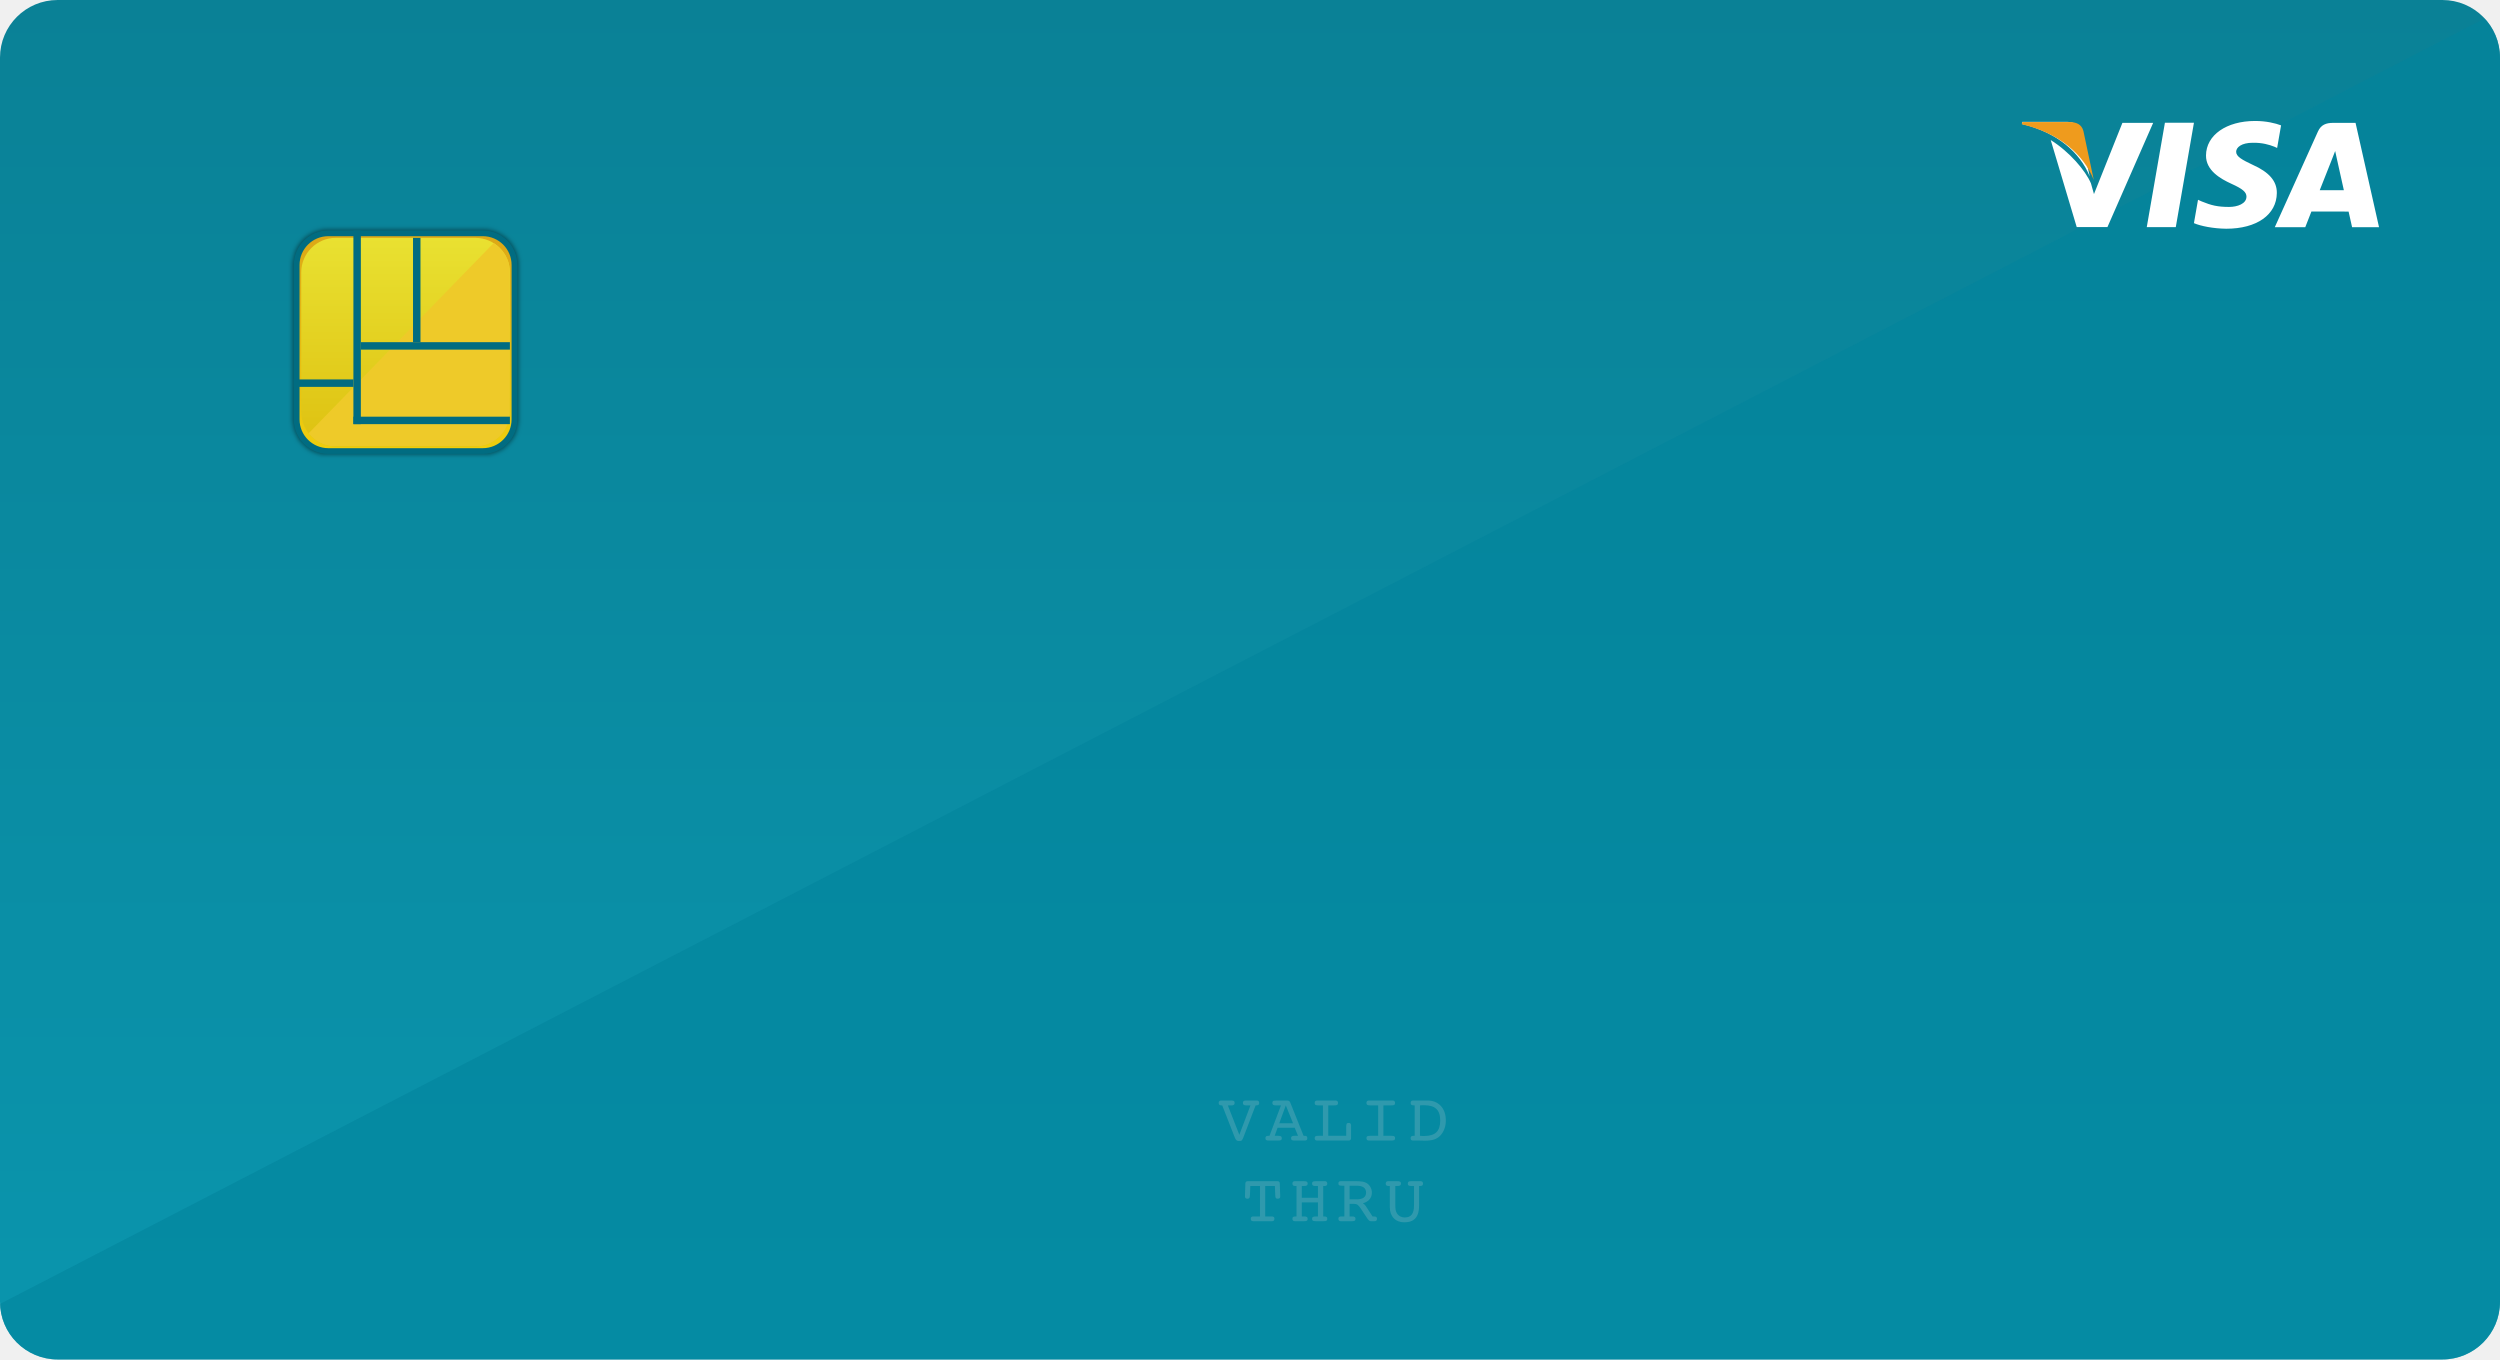
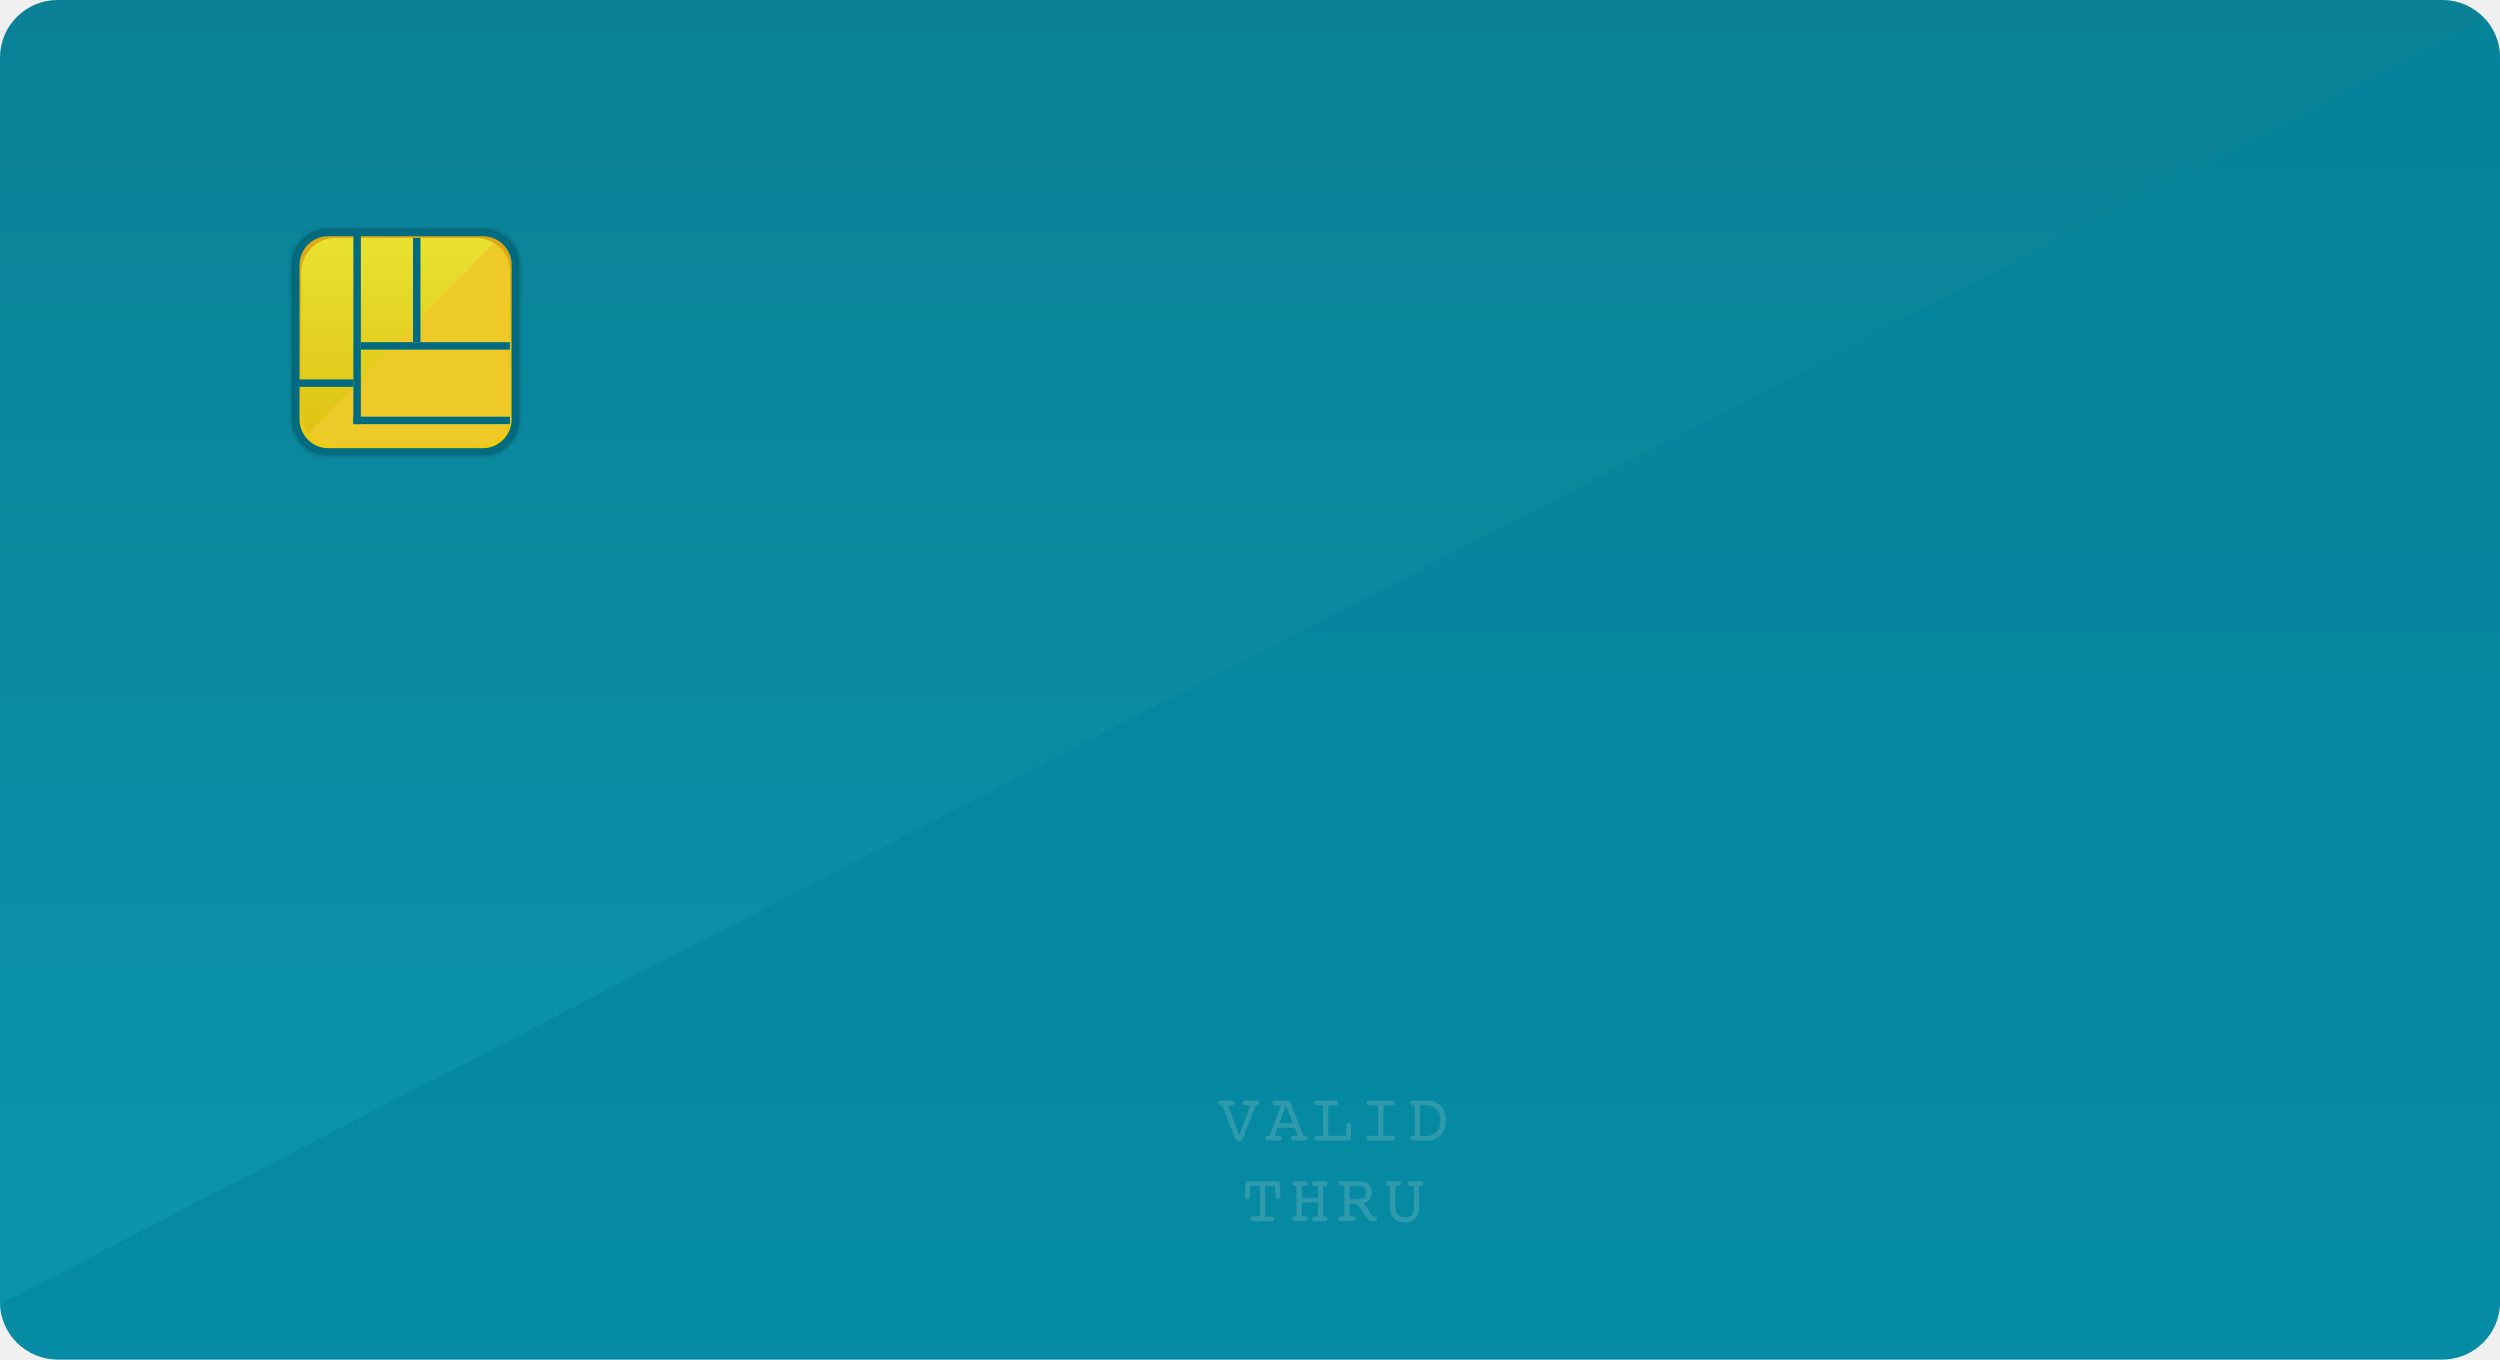
<svg xmlns="http://www.w3.org/2000/svg" width="434" height="236" viewBox="0 0 434 236" fill="none">
  <rect width="434" height="236" rx="10" fill="url(#paint0_linear)" />
  <rect opacity="0.4" width="434" height="236" rx="10" />
  <mask id="mask0" mask-type="alpha" maskUnits="userSpaceOnUse" x="0" y="0" width="434" height="236">
    <rect width="434" height="236" rx="10" fill="white" />
  </mask>
  <g mask="url(#mask0)">
    <path opacity="0.577" fill-rule="evenodd" clip-rule="evenodd" d="M-10.633 231.864L458.119 -10.668L457.144 273.894L-17.098 260.682L-10.633 231.864Z" fill="#01839C" />
  </g>
  <g filter="url(#filter0_d)">
    <g clip-path="url(#clip0)">
      <rect x="51.5" y="40.5" width="37.813" height="37.804" rx="5.5" fill="url(#paint1_linear)" stroke="#016C81" />
      <g clip-path="url(#clip1)">
        <rect x="52.294" y="41.294" width="36.225" height="36.217" rx="6" fill="url(#paint2_linear)" />
        <mask id="mask1" mask-type="alpha" maskUnits="userSpaceOnUse" x="52" y="41" width="37" height="37">
          <rect x="52.294" y="41.294" width="36.225" height="36.217" rx="6" fill="white" />
        </mask>
        <g mask="url(#mask1)">
          <path fill-rule="evenodd" clip-rule="evenodd" d="M51.057 77.813L90.154 37.615L93.096 86.339L51.057 77.813Z" fill="#EECA29" />
        </g>
      </g>
    </g>
  </g>
  <rect x="71.7" y="41.294" width="1.294" height="18.109" fill="#016C81" />
  <rect x="61.674" y="40.323" width="0.647" height="32.984" fill="#016C81" stroke="#016C81" stroke-width="0.647" />
  <rect x="62.644" y="59.402" width="25.875" height="1.293" fill="#016C81" />
  <rect x="61.35" y="72.337" width="27.169" height="1.293" fill="#016C81" />
  <rect x="51" y="65.87" width="10.35" height="1.293" fill="#016C81" />
-   <path fill-rule="evenodd" clip-rule="evenodd" d="M408.923 21.329H405.032C403.823 21.329 402.917 21.651 402.392 22.836L394.905 39.44L400.195 39.44C400.195 39.44 401.062 37.207 401.26 36.717C401.835 36.717 406.981 36.729 407.715 36.729C407.86 37.363 408.322 39.44 408.322 39.44H413L408.923 21.329ZM402.708 33.014C403.126 31.972 404.714 27.947 404.714 27.947C404.69 27.996 405.126 26.899 405.385 26.216L405.727 27.78C405.727 27.78 406.689 32.102 406.892 33.014H402.708ZM395.258 33.511C395.221 37.276 391.785 39.707 386.486 39.707C384.228 39.683 382.05 39.248 380.867 38.74L381.575 34.683L382.227 34.975C383.886 35.651 384.955 35.923 386.974 35.923C388.424 35.923 389.975 35.365 389.986 34.149C389.993 33.355 389.335 32.791 387.373 31.904C385.462 31.035 382.93 29.584 382.962 26.98C382.987 23.456 386.499 21 391.48 21C393.431 21 394.993 21.391 395.994 21.762L395.31 25.689L394.853 25.478C393.93 25.113 392.734 24.759 391.081 24.784C389.113 24.784 388.196 25.59 388.196 26.346C388.189 27.189 389.265 27.755 391.025 28.592C393.936 29.883 395.284 31.451 395.258 33.511ZM351 21.521L351.063 21.156H358.879C359.931 21.192 360.778 21.521 361.076 22.624L362.773 30.632C361.101 26.446 357.082 22.959 351 21.521ZM373.79 21.329L365.854 39.416L360.519 39.422L356.006 24.312C359.253 26.346 362.013 29.571 362.986 31.823L363.513 33.69L368.45 21.329H373.79ZM375.829 21.31H380.868L377.715 39.434H372.677L375.829 21.31Z" fill="white" />
-   <path fill-rule="evenodd" clip-rule="evenodd" d="M351 21.573L351.067 21.186H359.35C360.465 21.224 361.363 21.573 361.679 22.742L363.476 31.229C361.704 26.793 357.446 23.097 351 21.573Z" fill="#EF9B1D" />
  <path opacity="0.2" d="M212.18 191.895H212.104C211.908 191.895 211.77 191.863 211.688 191.801C211.605 191.734 211.564 191.625 211.564 191.473C211.564 191.336 211.6 191.232 211.67 191.162C211.74 191.088 211.842 191.051 211.975 191.051H213.75C213.98 191.051 214.135 191.082 214.213 191.145C214.295 191.207 214.336 191.316 214.336 191.473C214.336 191.617 214.293 191.725 214.207 191.795C214.121 191.861 213.984 191.895 213.797 191.895H213.152L215.145 197.004L217.084 191.895H216.305C216.121 191.895 215.984 191.861 215.895 191.795C215.809 191.725 215.766 191.617 215.766 191.473C215.766 191.316 215.807 191.207 215.889 191.145C215.971 191.082 216.125 191.051 216.352 191.051H218.191C218.324 191.051 218.424 191.088 218.49 191.162C218.561 191.232 218.596 191.336 218.596 191.473C218.596 191.625 218.555 191.734 218.473 191.801C218.391 191.863 218.248 191.895 218.045 191.895H217.975L215.865 197.414C215.744 197.707 215.648 197.891 215.578 197.965C215.508 198.035 215.418 198.07 215.309 198.07H214.975C214.717 198.07 214.508 197.863 214.348 197.449L214.336 197.414L212.18 191.895ZM222.08 195H224.477L223.217 191.895L222.08 195ZM222.379 191.895H221.523C221.285 191.895 221.117 191.863 221.02 191.801C220.926 191.734 220.879 191.625 220.879 191.473C220.879 191.312 220.92 191.203 221.002 191.145C221.088 191.082 221.318 191.051 221.693 191.051H223.363C223.578 191.051 223.723 191.08 223.797 191.139C223.875 191.193 223.945 191.297 224.008 191.449L226.299 197.174H226.398C226.609 197.174 226.754 197.203 226.832 197.262C226.91 197.32 226.949 197.426 226.949 197.578C226.949 197.738 226.912 197.85 226.838 197.912C226.764 197.971 226.625 198 226.422 198H224.828C224.531 198 224.34 197.971 224.254 197.912C224.172 197.85 224.131 197.738 224.131 197.578C224.131 197.43 224.176 197.326 224.266 197.268C224.359 197.205 224.533 197.174 224.787 197.174H225.332L224.764 195.779H221.787L221.283 197.174H221.852C222.109 197.174 222.285 197.205 222.379 197.268C222.473 197.326 222.52 197.43 222.52 197.578C222.52 197.738 222.477 197.85 222.391 197.912C222.309 197.971 222.125 198 221.84 198H220.299C220.049 198 219.883 197.971 219.801 197.912C219.719 197.85 219.678 197.738 219.678 197.578C219.678 197.426 219.719 197.32 219.801 197.262C219.883 197.203 220.041 197.174 220.275 197.174H220.387L222.379 191.895ZM233.703 195.639C233.703 195.346 233.732 195.156 233.791 195.07C233.85 194.984 233.961 194.941 234.125 194.941C234.266 194.941 234.371 194.979 234.441 195.053C234.512 195.123 234.547 195.234 234.547 195.387V195.639V197.566C234.547 197.703 234.51 197.811 234.436 197.889C234.361 197.963 234.258 198 234.125 198H228.928H228.652C228.512 198 228.406 197.965 228.336 197.895C228.266 197.824 228.23 197.719 228.23 197.578C228.23 197.422 228.271 197.316 228.354 197.262C228.439 197.203 228.631 197.174 228.928 197.174H229.66V191.895H228.928C228.639 191.895 228.449 191.865 228.359 191.807C228.273 191.744 228.23 191.633 228.23 191.473C228.23 191.328 228.266 191.223 228.336 191.156C228.41 191.086 228.523 191.051 228.676 191.051H228.928H231.57H231.846C231.986 191.051 232.094 191.086 232.168 191.156C232.242 191.227 232.279 191.332 232.279 191.473C232.279 191.633 232.234 191.744 232.145 191.807C232.059 191.865 231.867 191.895 231.57 191.895H230.586V197.174H233.703V195.639ZM241.482 197.174C241.783 197.174 241.975 197.203 242.057 197.262C242.143 197.316 242.186 197.422 242.186 197.578C242.186 197.738 242.143 197.85 242.057 197.912C241.975 197.971 241.783 198 241.482 198H237.926H237.65C237.51 198 237.402 197.965 237.328 197.895C237.254 197.824 237.217 197.719 237.217 197.578C237.217 197.422 237.26 197.316 237.346 197.262C237.432 197.203 237.625 197.174 237.926 197.174H239.25V191.895H237.926C237.633 191.895 237.441 191.865 237.352 191.807C237.262 191.744 237.217 191.633 237.217 191.473C237.217 191.328 237.254 191.223 237.328 191.156C237.402 191.086 237.514 191.051 237.662 191.051H237.926H241.482H241.758C241.898 191.051 242.004 191.086 242.074 191.156C242.148 191.227 242.186 191.332 242.186 191.473C242.186 191.633 242.141 191.744 242.051 191.807C241.965 191.865 241.775 191.895 241.482 191.895H240.158V197.174H241.482ZM246.508 197.174C246.633 197.186 246.756 197.195 246.877 197.203C247.002 197.207 247.123 197.209 247.24 197.209C248.201 197.209 248.904 196.994 249.35 196.564C249.799 196.135 250.023 195.457 250.023 194.531C250.023 193.602 249.799 192.926 249.35 192.504C248.9 192.078 248.182 191.865 247.193 191.865C247.01 191.865 246.869 191.867 246.771 191.871C246.678 191.875 246.59 191.883 246.508 191.895V197.174ZM246.508 198H245.582H245.318C245.174 198 245.064 197.965 244.99 197.895C244.92 197.824 244.885 197.719 244.885 197.578C244.885 197.426 244.926 197.32 245.008 197.262C245.094 197.203 245.254 197.174 245.488 197.174H245.594V191.895H245.5C245.266 191.895 245.104 191.863 245.014 191.801C244.928 191.738 244.885 191.629 244.885 191.473C244.885 191.328 244.92 191.223 244.99 191.156C245.064 191.086 245.178 191.051 245.33 191.051H245.582H246.508H247.803C248.775 191.051 249.551 191.365 250.129 191.994C250.707 192.619 250.996 193.465 250.996 194.531C250.996 195.051 250.912 195.533 250.744 195.979C250.58 196.424 250.34 196.814 250.023 197.15C249.73 197.455 249.373 197.678 248.951 197.818C248.533 197.955 247.994 198.023 247.334 198.023C247.256 198.023 247.123 198.02 246.936 198.012C246.752 198.004 246.609 198 246.508 198ZM216.992 207.418C216.984 207.711 216.949 207.898 216.887 207.98C216.828 208.059 216.711 208.098 216.535 208.098C216.398 208.098 216.295 208.062 216.225 207.992C216.158 207.918 216.125 207.811 216.125 207.67C216.125 207.67 216.127 207.641 216.131 207.582C216.135 207.52 216.137 207.457 216.137 207.395L216.195 205.461C216.203 205.316 216.242 205.213 216.312 205.15C216.383 205.084 216.492 205.051 216.641 205.051H221.732C221.881 205.051 221.99 205.084 222.061 205.15C222.131 205.213 222.168 205.316 222.172 205.461L222.236 207.395C222.236 207.465 222.238 207.531 222.242 207.594C222.246 207.656 222.248 207.686 222.248 207.682C222.248 207.822 222.211 207.928 222.137 207.998C222.062 208.064 221.951 208.098 221.803 208.098C221.646 208.098 221.539 208.059 221.48 207.98C221.422 207.898 221.389 207.711 221.381 207.418L221.322 205.895H219.641V211.174H220.543H220.771C220.936 211.174 221.055 211.207 221.129 211.273C221.203 211.336 221.24 211.438 221.24 211.578C221.24 211.715 221.205 211.82 221.135 211.895C221.064 211.965 220.963 212 220.83 212H217.543C217.41 212 217.309 211.965 217.238 211.895C217.168 211.82 217.133 211.715 217.133 211.578C217.133 211.434 217.17 211.33 217.244 211.268C217.322 211.205 217.453 211.174 217.637 211.174H217.83H218.732V205.895H217.051L216.992 207.418ZM225.99 211.174H226.383C226.613 211.174 226.775 211.205 226.869 211.268C226.963 211.33 227.01 211.434 227.01 211.578C227.01 211.738 226.969 211.85 226.887 211.912C226.805 211.971 226.625 212 226.348 212H225.064H224.801C224.656 212 224.547 211.965 224.473 211.895C224.402 211.824 224.367 211.719 224.367 211.578C224.367 211.426 224.408 211.32 224.49 211.262C224.576 211.203 224.736 211.174 224.971 211.174H225.076V205.895H224.982C224.748 205.895 224.586 205.863 224.496 205.801C224.41 205.738 224.367 205.629 224.367 205.473C224.367 205.328 224.402 205.223 224.473 205.156C224.547 205.086 224.66 205.051 224.812 205.051H225.064H226.289C226.602 205.051 226.799 205.082 226.881 205.145C226.967 205.203 227.01 205.312 227.01 205.473C227.01 205.629 226.957 205.738 226.852 205.801C226.746 205.863 226.547 205.895 226.254 205.895H225.99V207.934H228.797V205.895H228.398C228.176 205.895 228.016 205.861 227.918 205.795C227.824 205.729 227.777 205.621 227.777 205.473C227.777 205.312 227.82 205.203 227.906 205.145C227.996 205.082 228.213 205.051 228.557 205.051H229.723H229.986C230.127 205.051 230.232 205.086 230.303 205.156C230.377 205.227 230.414 205.332 230.414 205.473C230.414 205.625 230.373 205.734 230.291 205.801C230.209 205.863 230.062 205.895 229.852 205.895H229.711V211.174H229.805C230.039 211.174 230.199 211.205 230.285 211.268C230.371 211.326 230.414 211.43 230.414 211.578C230.414 211.738 230.373 211.85 230.291 211.912C230.209 211.971 230.02 212 229.723 212H228.51C228.193 212 227.992 211.971 227.906 211.912C227.82 211.85 227.777 211.738 227.777 211.578C227.777 211.426 227.828 211.32 227.93 211.262C228.031 211.203 228.225 211.174 228.51 211.174H228.797V208.736H225.99V211.174ZM234.291 205.842V208.209H235.504C236.051 208.209 236.461 208.111 236.734 207.916C237.012 207.717 237.15 207.422 237.15 207.031C237.15 206.637 237.016 206.34 236.746 206.141C236.477 205.941 236.074 205.842 235.539 205.842H234.291ZM234.291 211.174H234.689C234.916 211.174 235.076 211.205 235.17 211.268C235.264 211.33 235.311 211.434 235.311 211.578C235.311 211.734 235.27 211.844 235.188 211.906C235.105 211.969 234.951 212 234.725 212H232.756C232.623 212 232.521 211.965 232.451 211.895C232.381 211.82 232.346 211.715 232.346 211.578C232.346 211.434 232.385 211.33 232.463 211.268C232.541 211.205 232.67 211.174 232.85 211.174H233.043H233.383V205.842H233.043C232.75 205.842 232.561 205.814 232.475 205.76C232.389 205.705 232.346 205.602 232.346 205.449C232.346 205.316 232.379 205.217 232.445 205.15C232.516 205.084 232.619 205.051 232.756 205.051H235.229C235.826 205.051 236.271 205.08 236.564 205.139C236.861 205.193 237.111 205.289 237.314 205.426C237.576 205.602 237.781 205.834 237.93 206.123C238.082 206.412 238.158 206.723 238.158 207.055C238.158 207.504 238.02 207.891 237.742 208.215C237.469 208.535 237.086 208.758 236.594 208.883C236.695 208.941 236.785 209.01 236.863 209.088C236.945 209.166 237.023 209.26 237.098 209.369L238.275 211.174H238.469C238.688 211.174 238.838 211.205 238.92 211.268C239.002 211.326 239.043 211.43 239.043 211.578C239.043 211.715 239.008 211.82 238.938 211.895C238.871 211.965 238.771 212 238.639 212H237.977C237.785 212 237.598 211.859 237.414 211.578C237.391 211.555 237.373 211.535 237.361 211.52L236.236 209.814C236.006 209.467 235.814 209.242 235.662 209.141C235.514 209.039 235.316 208.988 235.07 208.988H234.291V211.174ZM241.273 205.895H241.18C240.945 205.895 240.783 205.863 240.693 205.801C240.607 205.738 240.564 205.629 240.564 205.473C240.564 205.328 240.602 205.223 240.676 205.156C240.75 205.086 240.861 205.051 241.01 205.051H241.273H242.475C242.791 205.051 242.992 205.082 243.078 205.145C243.164 205.203 243.207 205.312 243.207 205.473C243.207 205.629 243.156 205.738 243.055 205.801C242.953 205.863 242.76 205.895 242.475 205.895H242.223V209.105C242.223 209.539 242.242 209.855 242.281 210.055C242.324 210.25 242.393 210.43 242.486 210.594C242.623 210.832 242.812 211.018 243.055 211.15C243.301 211.283 243.572 211.35 243.869 211.35C244.428 211.35 244.834 211.182 245.088 210.846C245.346 210.51 245.475 209.967 245.475 209.217V205.895H245.164C244.859 205.895 244.654 205.865 244.549 205.807C244.447 205.744 244.396 205.633 244.396 205.473C244.396 205.312 244.438 205.203 244.52 205.145C244.602 205.082 244.771 205.051 245.029 205.051H246.324H246.605C246.746 205.051 246.852 205.086 246.922 205.156C246.996 205.227 247.033 205.332 247.033 205.473C247.033 205.629 246.99 205.738 246.904 205.801C246.818 205.863 246.662 205.895 246.436 205.895H246.354V209.346C246.354 210.295 246.141 211.008 245.715 211.484C245.293 211.957 244.656 212.193 243.805 212.193C243.035 212.193 242.42 211.957 241.959 211.484C241.502 211.008 241.273 210.367 241.273 209.562V205.895Z" fill="#D8D8D8" />
  <defs>
    <filter id="filter0_d" x="50" y="39" width="40.813" height="40.804" filterUnits="userSpaceOnUse" color-interpolation-filters="sRGB">
      <feFlood flood-opacity="0" result="BackgroundImageFix" />
      <feColorMatrix in="SourceAlpha" type="matrix" values="0 0 0 0 0 0 0 0 0 0 0 0 0 0 0 0 0 0 127 0" />
      <feOffset />
      <feGaussianBlur stdDeviation="0.5" />
      <feColorMatrix type="matrix" values="0 0 0 0 0 0 0 0 0 0 0 0 0 0 0 0 0 0 0.5 0" />
      <feBlend mode="normal" in2="BackgroundImageFix" result="effect1_dropShadow" />
      <feBlend mode="normal" in="SourceGraphic" in2="effect1_dropShadow" result="shape" />
    </filter>
    <filter id="filter1_di" x="56.478" y="104.363" width="49.033" height="14.959" filterUnits="userSpaceOnUse" color-interpolation-filters="sRGB">
      <feFlood flood-opacity="0" result="BackgroundImageFix" />
      <feColorMatrix in="SourceAlpha" type="matrix" values="0 0 0 0 0 0 0 0 0 0 0 0 0 0 0 0 0 0 127 0" />
      <feOffset dy="1" />
      <feGaussianBlur stdDeviation="0.5" />
      <feColorMatrix type="matrix" values="0 0 0 0 0 0 0 0 0 0 0 0 0 0 0 0 0 0 0.324 0" />
      <feBlend mode="normal" in2="BackgroundImageFix" result="effect1_dropShadow" />
      <feBlend mode="normal" in="SourceGraphic" in2="effect1_dropShadow" result="shape" />
      <feColorMatrix in="SourceAlpha" type="matrix" values="0 0 0 0 0 0 0 0 0 0 0 0 0 0 0 0 0 0 127 0" result="hardAlpha" />
      <feOffset dy="1" />
      <feGaussianBlur stdDeviation="0.5" />
      <feComposite in2="hardAlpha" operator="arithmetic" k2="-1" k3="1" />
      <feColorMatrix type="matrix" values="0 0 0 0 0.494 0 0 0 0 0.705 0 0 0 0 1 0 0 0 0.386 0" />
      <feBlend mode="normal" in2="shape" result="effect2_innerShadow" />
    </filter>
    <filter id="filter2_di" x="146.479" y="104.363" width="49.033" height="14.959" filterUnits="userSpaceOnUse" color-interpolation-filters="sRGB">
      <feFlood flood-opacity="0" result="BackgroundImageFix" />
      <feColorMatrix in="SourceAlpha" type="matrix" values="0 0 0 0 0 0 0 0 0 0 0 0 0 0 0 0 0 0 127 0" />
      <feOffset dy="1" />
      <feGaussianBlur stdDeviation="0.5" />
      <feColorMatrix type="matrix" values="0 0 0 0 0 0 0 0 0 0 0 0 0 0 0 0 0 0 0.324 0" />
      <feBlend mode="normal" in2="BackgroundImageFix" result="effect1_dropShadow" />
      <feBlend mode="normal" in="SourceGraphic" in2="effect1_dropShadow" result="shape" />
      <feColorMatrix in="SourceAlpha" type="matrix" values="0 0 0 0 0 0 0 0 0 0 0 0 0 0 0 0 0 0 127 0" result="hardAlpha" />
      <feOffset dy="1" />
      <feGaussianBlur stdDeviation="0.5" />
      <feComposite in2="hardAlpha" operator="arithmetic" k2="-1" k3="1" />
      <feColorMatrix type="matrix" values="0 0 0 0 0.494 0 0 0 0 0.705 0 0 0 0 1 0 0 0 0.386 0" />
      <feBlend mode="normal" in2="shape" result="effect2_innerShadow" />
    </filter>
    <filter id="filter3_di" x="236.479" y="104.363" width="49.033" height="14.959" filterUnits="userSpaceOnUse" color-interpolation-filters="sRGB">
      <feFlood flood-opacity="0" result="BackgroundImageFix" />
      <feColorMatrix in="SourceAlpha" type="matrix" values="0 0 0 0 0 0 0 0 0 0 0 0 0 0 0 0 0 0 127 0" />
      <feOffset dy="1" />
      <feGaussianBlur stdDeviation="0.5" />
      <feColorMatrix type="matrix" values="0 0 0 0 0 0 0 0 0 0 0 0 0 0 0 0 0 0 0.324 0" />
      <feBlend mode="normal" in2="BackgroundImageFix" result="effect1_dropShadow" />
      <feBlend mode="normal" in="SourceGraphic" in2="effect1_dropShadow" result="shape" />
      <feColorMatrix in="SourceAlpha" type="matrix" values="0 0 0 0 0 0 0 0 0 0 0 0 0 0 0 0 0 0 127 0" result="hardAlpha" />
      <feOffset dy="1" />
      <feGaussianBlur stdDeviation="0.5" />
      <feComposite in2="hardAlpha" operator="arithmetic" k2="-1" k3="1" />
      <feColorMatrix type="matrix" values="0 0 0 0 0.494 0 0 0 0 0.705 0 0 0 0 1 0 0 0 0.386 0" />
      <feBlend mode="normal" in2="shape" result="effect2_innerShadow" />
    </filter>
    <filter id="filter4_di" x="328.479" y="104.363" width="49.033" height="14.959" filterUnits="userSpaceOnUse" color-interpolation-filters="sRGB">
      <feFlood flood-opacity="0" result="BackgroundImageFix" />
      <feColorMatrix in="SourceAlpha" type="matrix" values="0 0 0 0 0 0 0 0 0 0 0 0 0 0 0 0 0 0 127 0" />
      <feOffset dy="1" />
      <feGaussianBlur stdDeviation="0.5" />
      <feColorMatrix type="matrix" values="0 0 0 0 0 0 0 0 0 0 0 0 0 0 0 0 0 0 0.324 0" />
      <feBlend mode="normal" in2="BackgroundImageFix" result="effect1_dropShadow" />
      <feBlend mode="normal" in="SourceGraphic" in2="effect1_dropShadow" result="shape" />
      <feColorMatrix in="SourceAlpha" type="matrix" values="0 0 0 0 0 0 0 0 0 0 0 0 0 0 0 0 0 0 127 0" result="hardAlpha" />
      <feOffset dy="1" />
      <feGaussianBlur stdDeviation="0.5" />
      <feComposite in2="hardAlpha" operator="arithmetic" k2="-1" k3="1" />
      <feColorMatrix type="matrix" values="0 0 0 0 0.494 0 0 0 0 0.705 0 0 0 0 1 0 0 0 0.386 0" />
      <feBlend mode="normal" in2="shape" result="effect2_innerShadow" />
    </filter>
    <filter id="filter5_di" x="200.49" y="160.363" width="23.01" height="14.959" filterUnits="userSpaceOnUse" color-interpolation-filters="sRGB">
      <feFlood flood-opacity="0" result="BackgroundImageFix" />
      <feColorMatrix in="SourceAlpha" type="matrix" values="0 0 0 0 0 0 0 0 0 0 0 0 0 0 0 0 0 0 127 0" />
      <feOffset dy="1" />
      <feGaussianBlur stdDeviation="0.5" />
      <feColorMatrix type="matrix" values="0 0 0 0 0 0 0 0 0 0 0 0 0 0 0 0 0 0 0.324 0" />
      <feBlend mode="normal" in2="BackgroundImageFix" result="effect1_dropShadow" />
      <feBlend mode="normal" in="SourceGraphic" in2="effect1_dropShadow" result="shape" />
      <feColorMatrix in="SourceAlpha" type="matrix" values="0 0 0 0 0 0 0 0 0 0 0 0 0 0 0 0 0 0 127 0" result="hardAlpha" />
      <feOffset dy="1" />
      <feGaussianBlur stdDeviation="0.5" />
      <feComposite in2="hardAlpha" operator="arithmetic" k2="-1" k3="1" />
      <feColorMatrix type="matrix" values="0 0 0 0 0.494 0 0 0 0 0.705 0 0 0 0 1 0 0 0 0.386 0" />
      <feBlend mode="normal" in2="shape" result="effect2_innerShadow" />
    </filter>
    <filter id="filter6_di" x="239.49" y="160.363" width="23.01" height="14.959" filterUnits="userSpaceOnUse" color-interpolation-filters="sRGB">
      <feFlood flood-opacity="0" result="BackgroundImageFix" />
      <feColorMatrix in="SourceAlpha" type="matrix" values="0 0 0 0 0 0 0 0 0 0 0 0 0 0 0 0 0 0 127 0" />
      <feOffset dy="1" />
      <feGaussianBlur stdDeviation="0.5" />
      <feColorMatrix type="matrix" values="0 0 0 0 0 0 0 0 0 0 0 0 0 0 0 0 0 0 0.324 0" />
      <feBlend mode="normal" in2="BackgroundImageFix" result="effect1_dropShadow" />
      <feBlend mode="normal" in="SourceGraphic" in2="effect1_dropShadow" result="shape" />
      <feColorMatrix in="SourceAlpha" type="matrix" values="0 0 0 0 0 0 0 0 0 0 0 0 0 0 0 0 0 0 127 0" result="hardAlpha" />
      <feOffset dy="1" />
      <feGaussianBlur stdDeviation="0.5" />
      <feComposite in2="hardAlpha" operator="arithmetic" k2="-1" k3="1" />
      <feColorMatrix type="matrix" values="0 0 0 0 0.494 0 0 0 0 0.705 0 0 0 0 1 0 0 0 0.386 0" />
      <feBlend mode="normal" in2="shape" result="effect2_innerShadow" />
    </filter>
    <linearGradient id="paint0_linear" x1="3.447" y1="0" x2="3.447" y2="232.251" gradientUnits="userSpaceOnUse">
      <stop stop-color="#0A8196" />
      <stop offset="1" stop-color="#0A95AD" />
    </linearGradient>
    <linearGradient id="paint1_linear" x1="51" y1="40" x2="51" y2="78.804" gradientUnits="userSpaceOnUse">
      <stop stop-color="#DCA717" />
      <stop offset="1" stop-color="#EFCF0D" />
    </linearGradient>
    <linearGradient id="paint2_linear" x1="52.294" y1="41.294" x2="52.294" y2="77.511" gradientUnits="userSpaceOnUse">
      <stop stop-color="#E9E131" />
      <stop offset="1" stop-color="#DEC111" />
    </linearGradient>
    <clipPath id="clip0">
      <rect x="51" y="40" width="38.813" height="38.804" fill="white" />
    </clipPath>
    <clipPath id="clip1">
      <rect x="52.294" y="41.294" width="36.225" height="36.217" fill="white" />
    </clipPath>
  </defs>
</svg>
